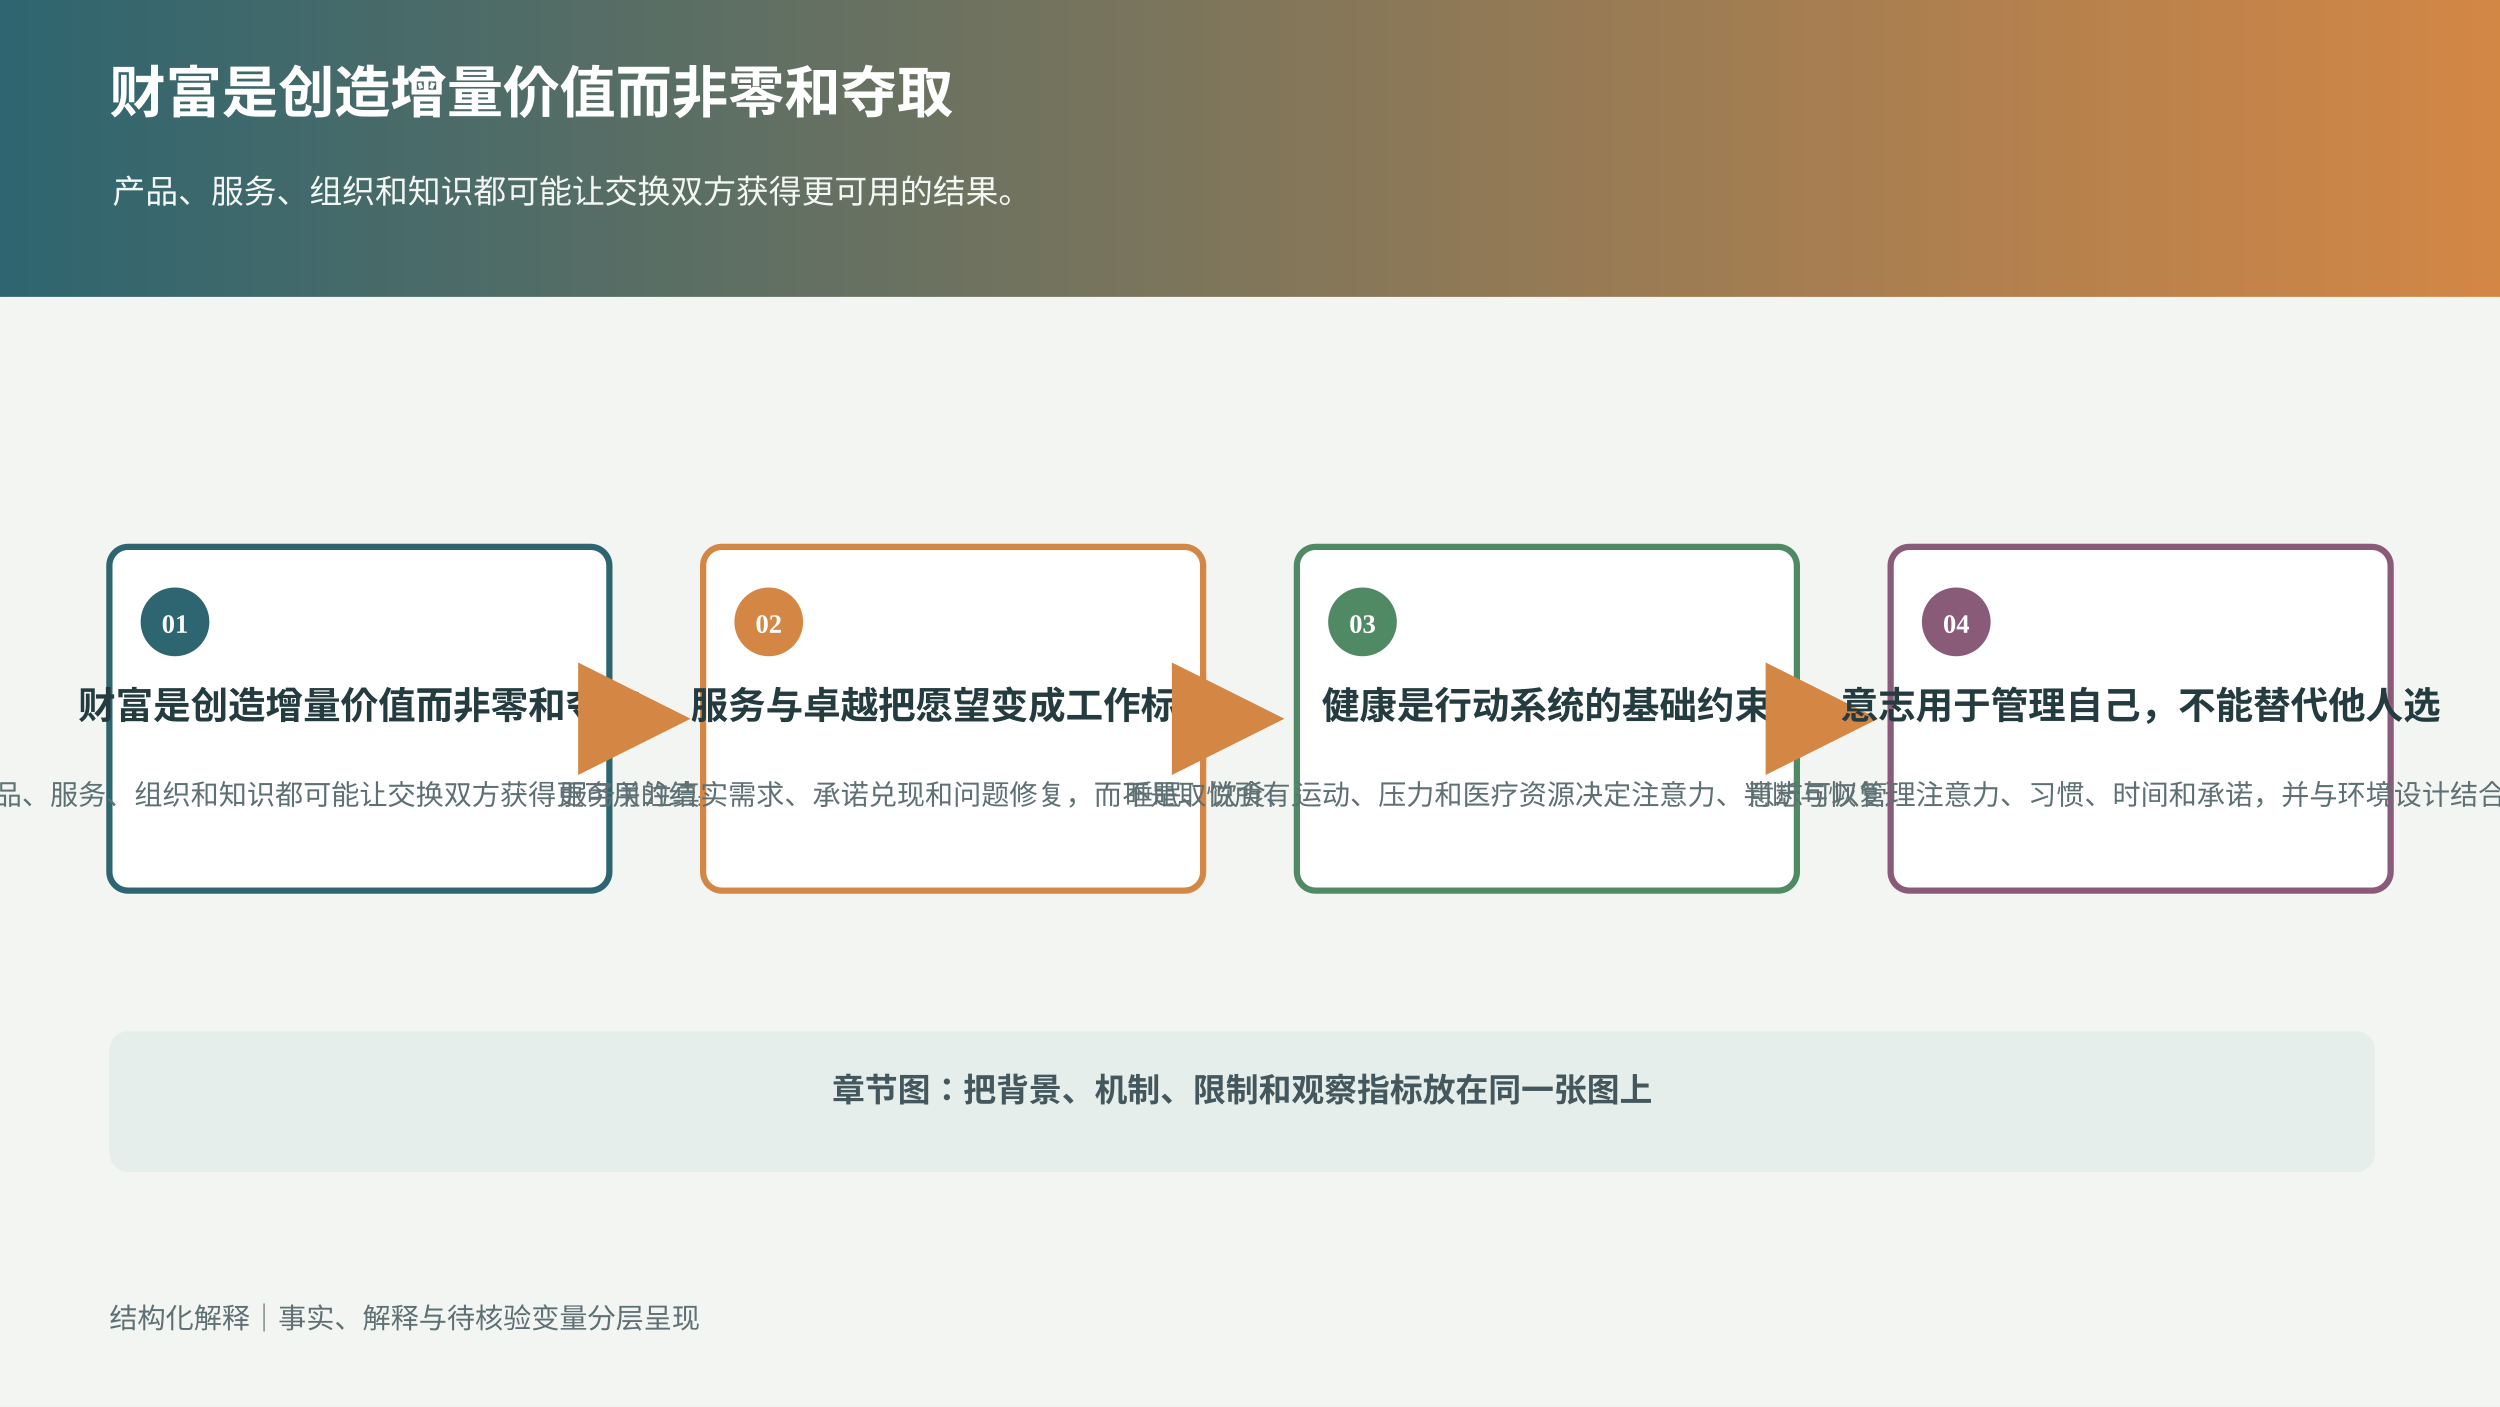
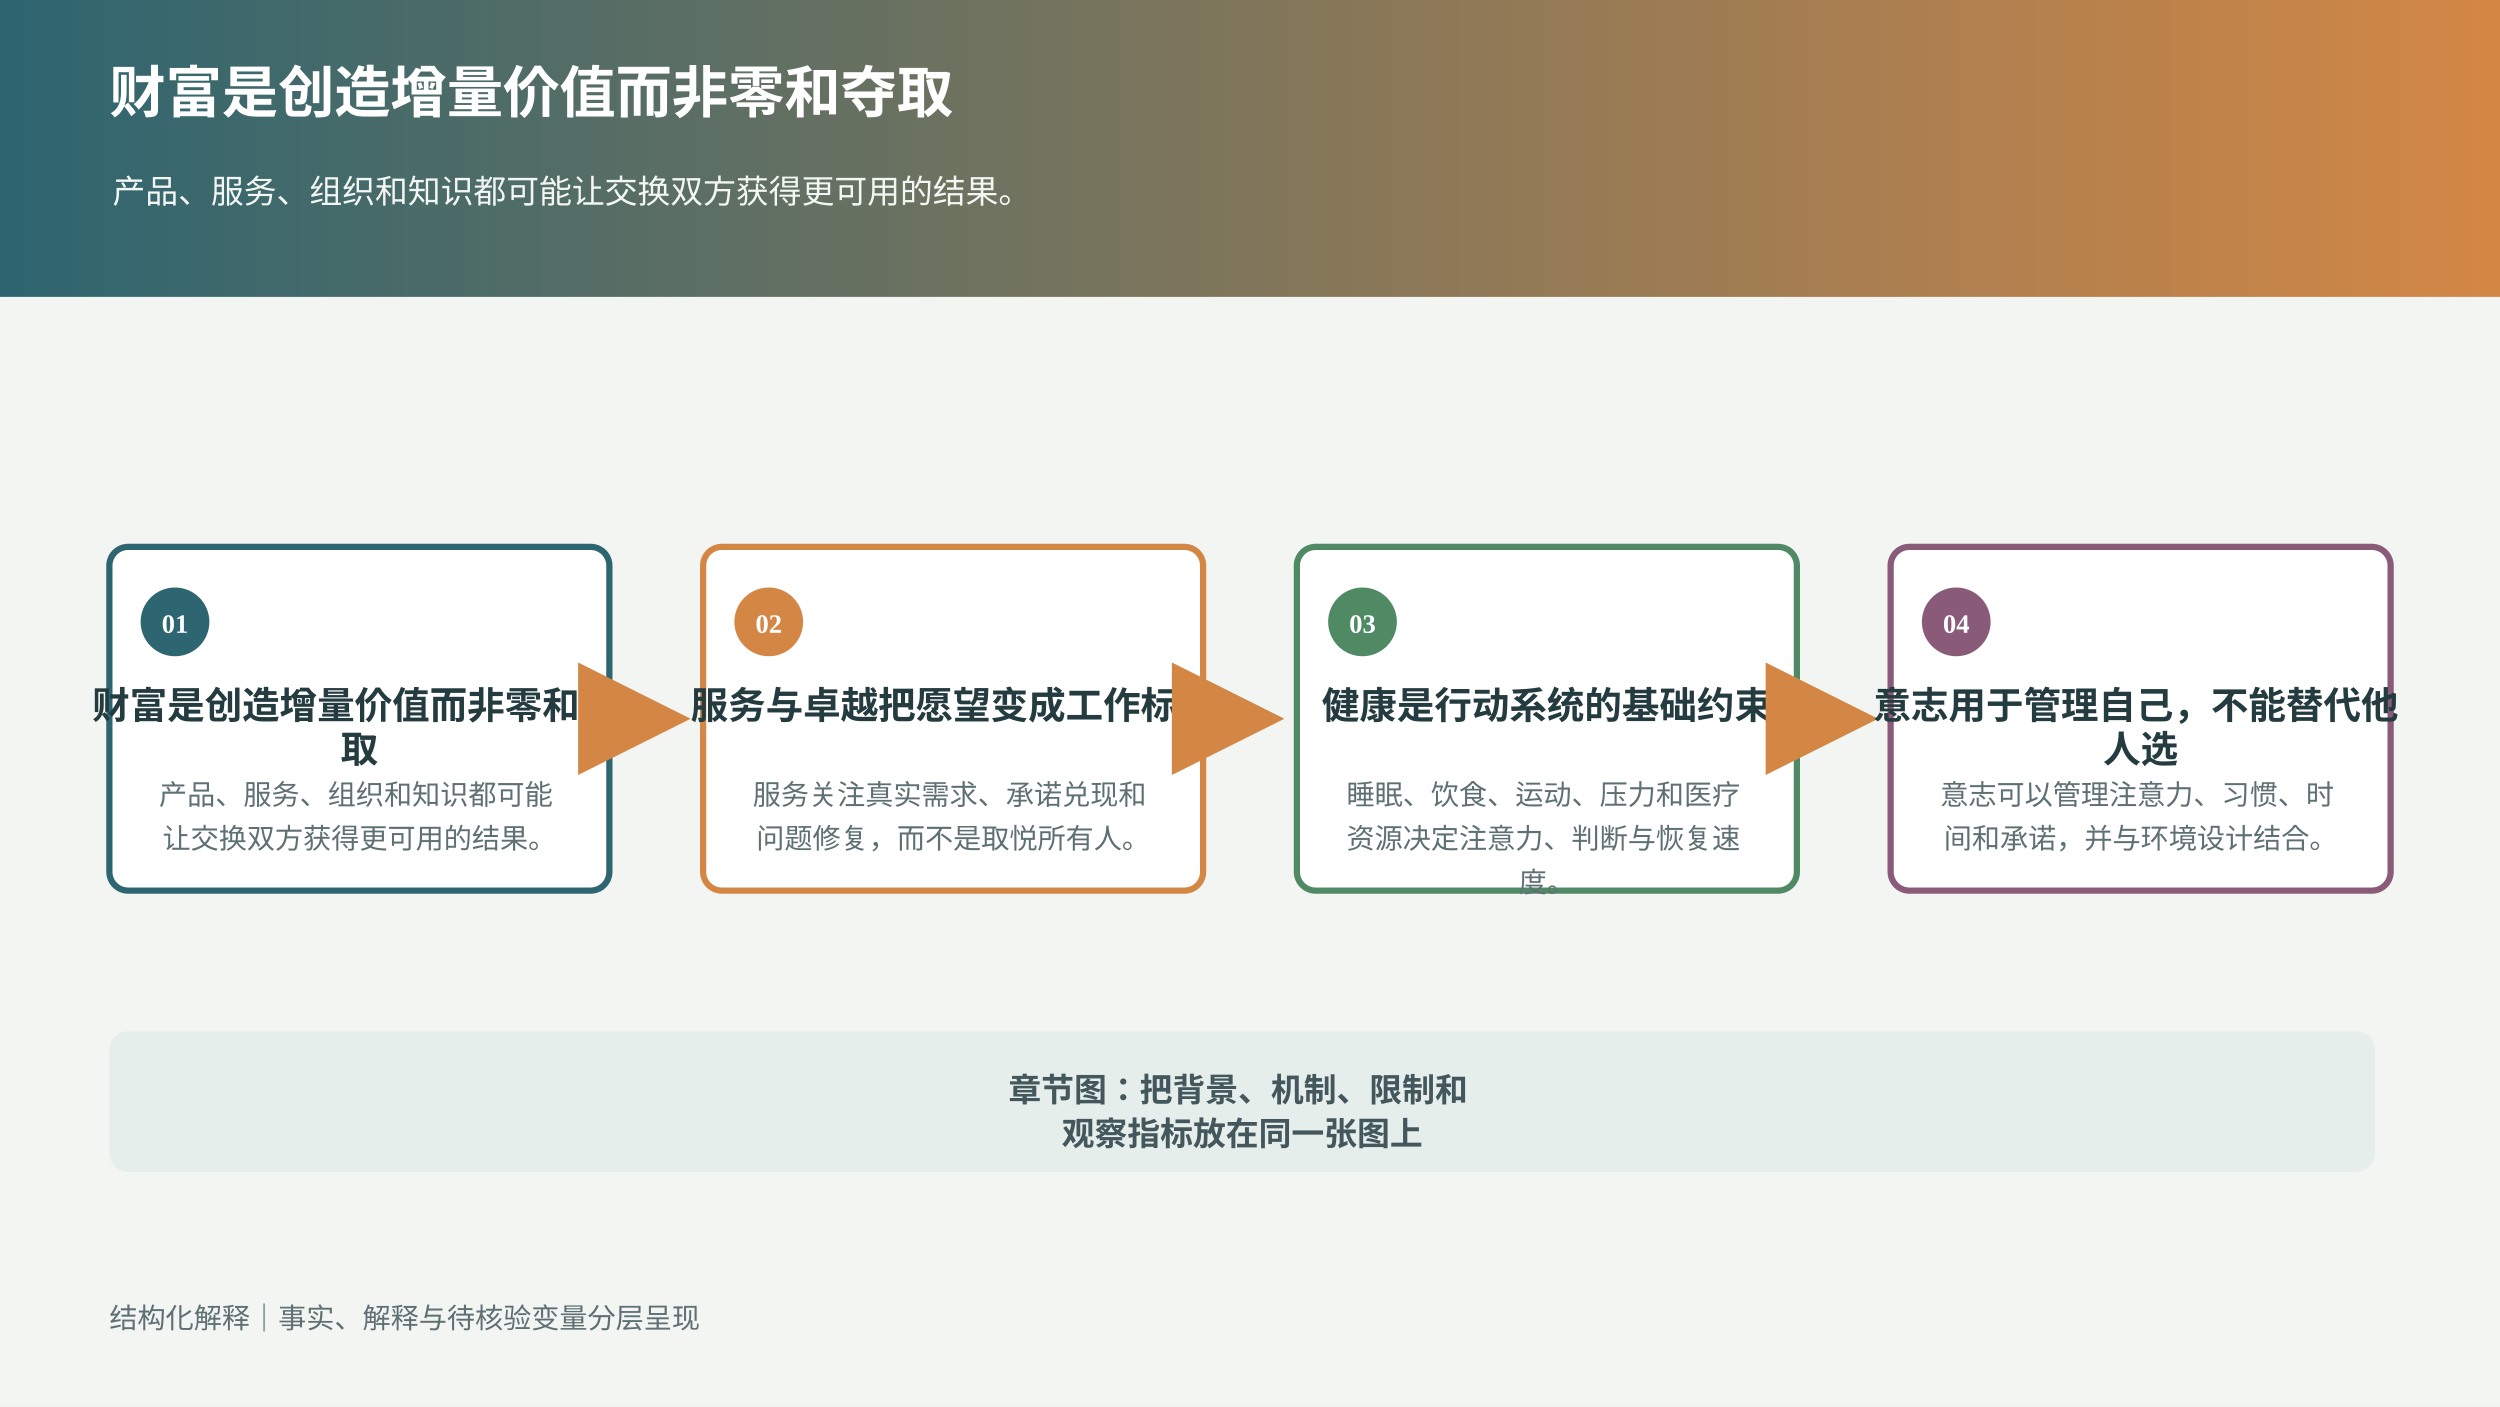
<svg xmlns="http://www.w3.org/2000/svg" width="1600" height="900" viewBox="0 0 1600 900" role="img">
  <defs>
    <linearGradient id="h" x1="0" x2="1">
      <stop stop-color="#2d6570" />
      <stop offset="1" stop-color="#d48745" />
    </linearGradient>
    <marker id="arr" markerWidth="12" markerHeight="12" refX="10" refY="6" orient="auto">
      <path d="M0 0L12 6L0 12Z" fill="#d48745" />
    </marker>
  </defs>
  <rect width="1600" height="900" fill="#f3f5f2" />
  <rect width="1600" height="190" fill="url(#h)" />
  <text x="70" y="72" text-anchor="start" font-size="36" font-weight="800" fill="#fff">财富是创造增量价值而非零和夺取</text>
  <text x="72" y="130" text-anchor="start" font-size="21" font-weight="500" fill="#f3f7f4">产品、服务、组织和知识都可能让交换双方获得更可用的结果。</text>
  <rect x="70" y="350" width="320" height="220" rx="12" fill="#fff" stroke="#2d6570" stroke-width="4" />
  <circle cx="112" cy="398" r="22" fill="#2d6570" />
  <text x="112" y="405" text-anchor="middle" font-size="17" fill="#fff" font-weight="700">01</text>
-   <text x="230" y="460" text-anchor="middle" font-size="24" font-weight="700" fill="#243b40">财富是创造增量价值而非零和夺取</text>
-   <text x="230" y="515" text-anchor="middle" font-size="18" font-weight="500" fill="#5e7073">产品、服务、组织和知识都可能让交换双方获得更可用的结果。</text>
+   <text x="230" y="460" text-anchor="middle" font-size="24" font-weight="700" fill="#243b40">
+     <tspan x="230" y="460">财富是创造增量价值而非零和夺</tspan>
+     <tspan x="230" y="488">取</tspan>
+   </text>
+   <text x="230" y="515" text-anchor="middle" font-size="18" font-weight="500" fill="#5e7073">
+     <tspan x="230" y="515">产品、服务、组织和知识都可能</tspan>
+     <tspan x="230" y="543">让交换双方获得更可用的结果。</tspan>
+   </text>
  <path d="M398 460H430" stroke="#d48745" stroke-width="6" marker-end="url(#arr)" />
  <rect x="450" y="350" width="320" height="220" rx="12" fill="#fff" stroke="#d48745" stroke-width="4" />
  <circle cx="492" cy="398" r="22" fill="#d48745" />
  <text x="492" y="405" text-anchor="middle" font-size="17" fill="#fff" font-weight="700">02</text>
  <text x="610" y="460" text-anchor="middle" font-size="24" font-weight="700" fill="#243b40">服务与卓越把愿望变成工作标准</text>
-   <text x="610" y="515" text-anchor="middle" font-size="18" font-weight="500" fill="#5e7073">服务关注真实需求、承诺兑现和问题修复，而不是取悦所有人。</text>
+   <text x="610" y="515" text-anchor="middle" font-size="18" font-weight="500" fill="#5e7073">
+     <tspan x="610" y="515">服务关注真实需求、承诺兑现和</tspan>
+     <tspan x="610" y="543">问题修复，而不是取悦所有人。</tspan>
+   </text>
  <path d="M778 460H810" stroke="#d48745" stroke-width="6" marker-end="url(#arr)" />
  <rect x="830" y="350" width="320" height="220" rx="12" fill="#fff" stroke="#4f8a65" stroke-width="4" />
  <circle cx="872" cy="398" r="22" fill="#4f8a65" />
  <text x="872" y="405" text-anchor="middle" font-size="17" fill="#fff" font-weight="700">03</text>
  <text x="990" y="460" text-anchor="middle" font-size="24" font-weight="700" fill="#243b40">健康是行动系统的基础约束</text>
-   <text x="990" y="515" text-anchor="middle" font-size="18" font-weight="500" fill="#5e7073">睡眠、饮食、运动、压力和医疗资源决定注意力、判断与恢复速度。</text>
+   <text x="990" y="515" text-anchor="middle" font-size="18" font-weight="500" fill="#5e7073">
+     <tspan x="990" y="515">睡眠、饮食、运动、压力和医疗</tspan>
+     <tspan x="990" y="543">资源决定注意力、判断与恢复速</tspan>
+     <tspan x="990" y="571">度。</tspan>
+   </text>
  <path d="M1158 460H1190" stroke="#d48745" stroke-width="6" marker-end="url(#arr)" />
  <rect x="1210" y="350" width="320" height="220" rx="12" fill="#fff" stroke="#8a5b78" stroke-width="4" />
  <circle cx="1252" cy="398" r="22" fill="#8a5b78" />
  <text x="1252" y="405" text-anchor="middle" font-size="17" fill="#fff" font-weight="700">04</text>
-   <text x="1370" y="460" text-anchor="middle" font-size="24" font-weight="700" fill="#243b40">意志用于管理自己，不能替代他人选</text>
-   <text x="1370" y="515" text-anchor="middle" font-size="18" font-weight="500" fill="#5e7073">意志可以管理注意力、习惯、时间和承诺，并与环境设计结合。</text>
+   <text x="1370" y="460" text-anchor="middle" font-size="24" font-weight="700" fill="#243b40">
+     <tspan x="1370" y="460">意志用于管理自己，不能替代他</tspan>
+     <tspan x="1370" y="488">人选</tspan>
+   </text>
+   <text x="1370" y="515" text-anchor="middle" font-size="18" font-weight="500" fill="#5e7073">
+     <tspan x="1370" y="515">意志可以管理注意力、习惯、时</tspan>
+     <tspan x="1370" y="543">间和承诺，并与环境设计结合。</tspan>
+   </text>
  <rect x="70" y="660" width="1450" height="90" rx="12" fill="#e5eeea" />
-   <text x="795" y="705" text-anchor="middle" font-size="21" font-weight="600" fill="#43575d">章节图：把背景、机制、限制和观察指标放在同一张图上</text>
+   <text x="795" y="705" text-anchor="middle" font-size="21" font-weight="600" fill="#43575d">
+     <tspan x="795" y="705">章节图：把背景、机制、限制和</tspan>
+     <tspan x="795" y="733">观察指标放在同一张图上</tspan>
+   </text>
  <text x="70" y="850" font-size="18" fill="#5e7073">结构化解释｜事实、解释与待核验变量分层呈现</text>
</svg>
